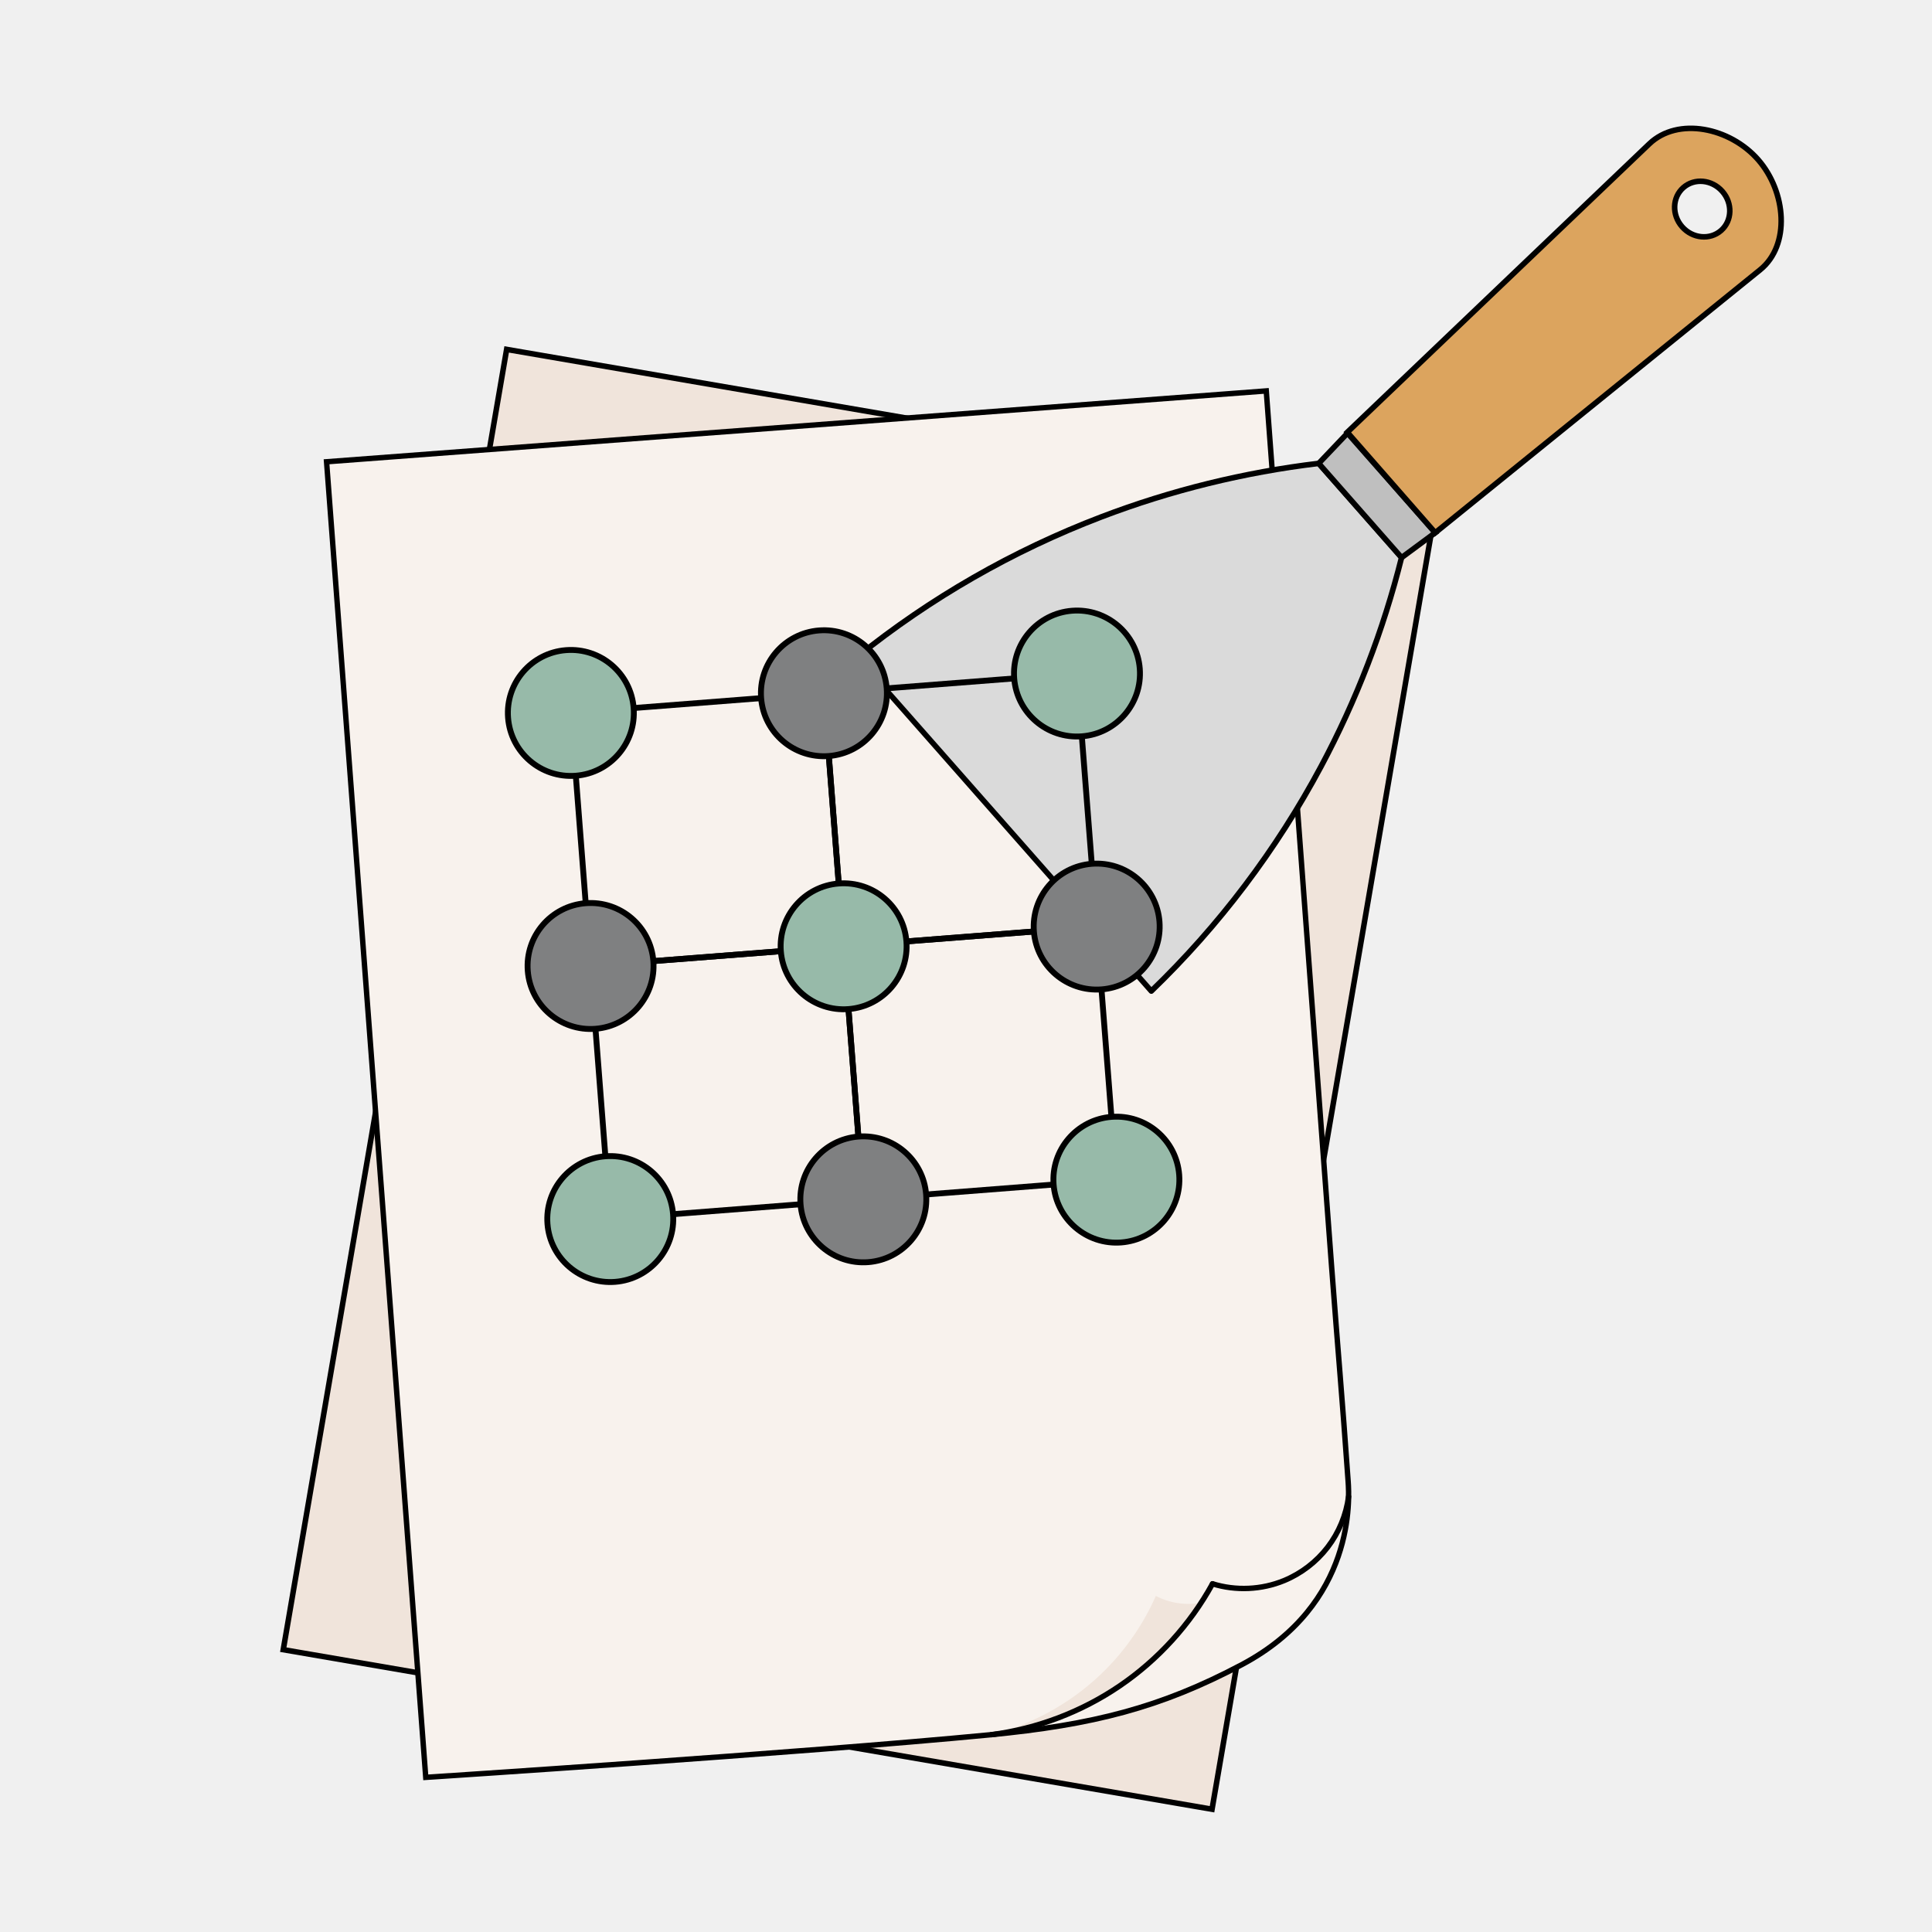
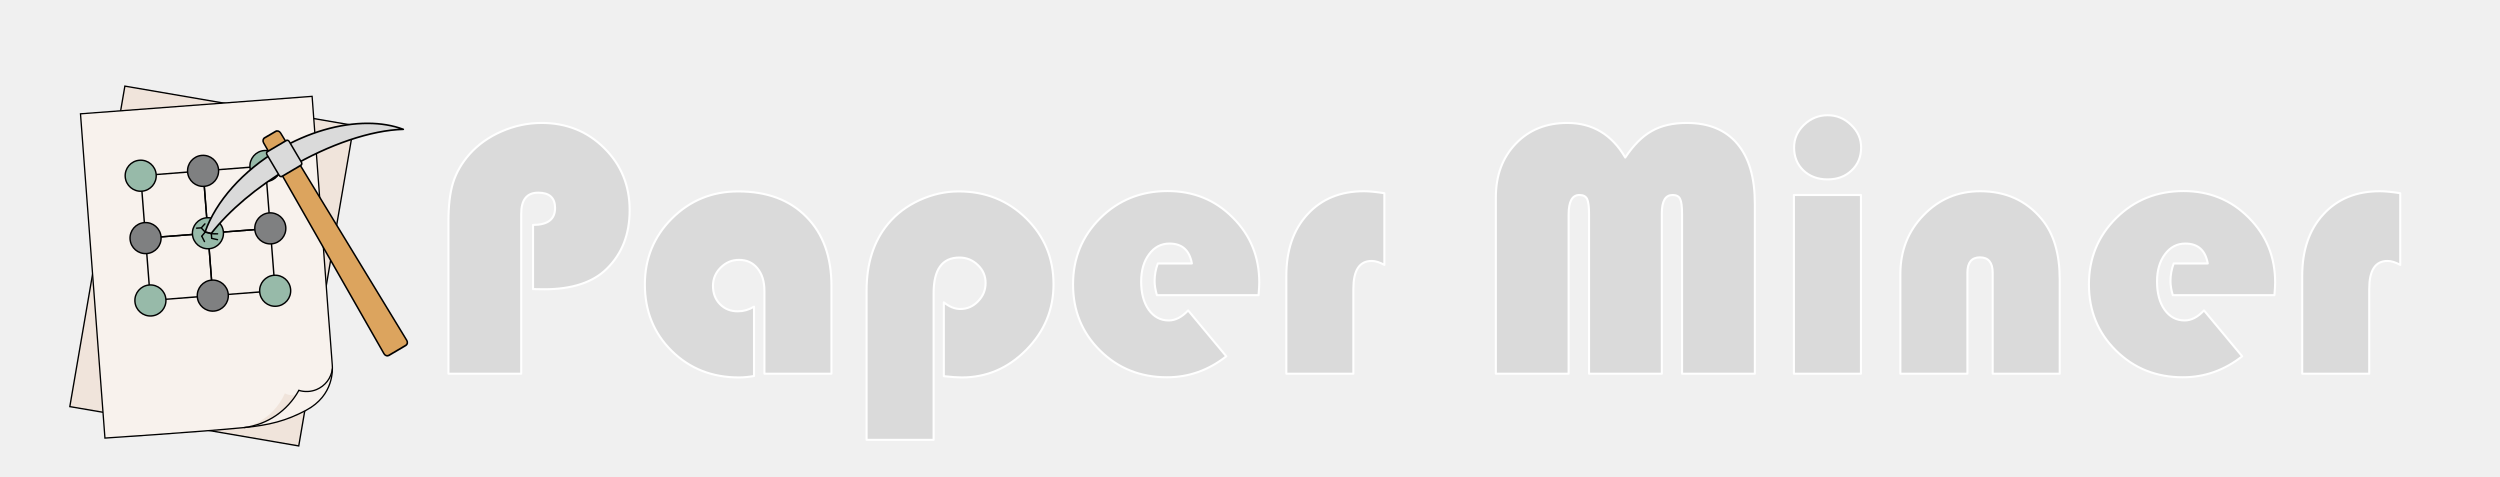
- <svg xmlns="http://www.w3.org/2000/svg" width="200mm" height="200mm" viewBox="0 0 200 200" version="1.1" id="svg1">
+ <svg xmlns="http://www.w3.org/2000/svg" width="1050mm" height="200mm" viewBox="0 0 1050 200" version="1.1" id="svg1">
  <defs id="defs1">
-     <rect x="942.09" y="126.714" width="2501.222" height="465.536" id="rect42" />
+     <rect x="747.887" y="234.145" width="2498.467" height="501.346" id="rect20" />
    <clipPath clipPathUnits="userSpaceOnUse" id="clipPath41">
      <path style="fill:#7f8081;fill-opacity:1;stroke:#000000;stroke-width:0.6;stroke-linecap:round;stroke-linejoin:round;stroke-dasharray:none;stroke-opacity:1" d="M 108.949,107.125 71.455,77.17 107.322,74.79 Z" id="path41" transform="translate(7.748901e-8,1.588409)" />
    </clipPath>
  </defs>
  <g id="layer1" style="display:inline" transform="matrix(0.7797973,0,0,0.7797973,6.946046,40.27162)">
    <rect style="fill:#f0e4db;fill-opacity:1;stroke:#000000;stroke-width:0.733;stroke-linecap:round;stroke-dasharray:none;stroke-opacity:1" id="rect1" width="125.103" height="175.144" x="56.617" y="-15.064" transform="rotate(9.74797)" />
    <path id="rect1-8" d="M 34.444,9.656 159.192,0.25 167.865,116.495 c 0.884,11.759 1.364,16.784 2.198,28.547 0.149,2.118 1.048,16.256 -14.13,24.306 -10.735,5.694 -19.74,7.989 -33.483,9.313 -24.963,2.405 -74.838,5.643 -74.838,5.643 z" style="fill:#f8f2ed;fill-opacity:1;stroke:#000000;stroke-width:0.715;stroke-linecap:round;stroke-dasharray:none;stroke-opacity:1" />
    <path id="path7-7" style="fill:#f0e4db;fill-opacity:1;stroke:none;stroke-width:0.6;stroke-linecap:round;stroke-dasharray:none;stroke-opacity:1" transform="matrix(1.191456,0,0,1.191456,-8.862757,-29.11544)" d="m 110.434,174.368 c 4.815,-1.214 9.285,-3.771 12.772,-7.307 2.319,-2.352 4.207,-5.128 5.541,-8.15 0.765,0.397 1.595,0.668 2.447,0.798 0.86,0.131 1.742,0.119 2.598,-0.036 -2.378,3.652 -5.489,6.825 -9.093,9.275 -4.196,2.852 -9.058,4.717 -14.084,5.402" />
    <path style="fill:none;fill-opacity:1;stroke:#000000;stroke-width:0.6;stroke-linecap:round;stroke-dasharray:none;stroke-opacity:1" d="m 135.436,157.41 c -2.494,4.541 -6.077,8.479 -10.362,11.39 -4.246,2.885 -9.174,4.757 -14.264,5.42" id="path8" transform="matrix(1.191456,0,0,1.191456,-9.310519,-28.93906)" />
    <path style="fill:none;fill-opacity:1;stroke:#000000;stroke-width:0.6;stroke-linecap:round;stroke-dasharray:none;stroke-opacity:1" d="m 150.599,147.692 c -0.267,2.041 -1.08,4.009 -2.333,5.642 -1.253,1.633 -2.943,2.928 -4.846,3.714 -2.512,1.038 -5.388,1.168 -7.984,0.362" id="path7" transform="matrix(1.191456,0,0,1.191456,-9.310519,-28.93906)" />
-   </g>
-   <g id="layer2" style="display:inline" transform="rotate(26.57657,86.99607,94.19905)">
-     <g id="g13" transform="matrix(0.8866266,0.3589946,-0.3589946,0.8866266,58.45824,-80.94639)">
-       <path style="fill:#dadada;fill-opacity:1;stroke:#000000;stroke-width:0.453;stroke-linecap:round;stroke-linejoin:round;stroke-dasharray:none;stroke-opacity:1" d="M 69.33,74.068 C 65.886,79.167 63.064,84.688 60.949,90.467 58.277,97.766 56.734,105.477 56.394,113.243 H 92.41 C 92.07,105.477 90.527,97.766 87.855,90.467 85.74,84.688 82.918,79.167 79.474,74.068 Z" id="path10-8" transform="matrix(-1.337619,0,0,1.310659,200.6343,-9.34702)" />
-       <path id="rect11" style="fill:#bfbfbf;fill-opacity:1;stroke:#000000;stroke-width:0.6;stroke-linecap:round;stroke-dasharray:none" d="m 93.93,83.226 h 14.365 l -0.387,4.516 -13.579,-0.012 z" />
-       <path id="rect12" style="fill:#dca45e;fill-opacity:1;stroke:#000000;stroke-width:0.6;stroke-linecap:round;stroke-dasharray:none;stroke-opacity:1" d="m 101.112,30.32 c -4.634,-0.017 -9.251,3.422 -9.079,7.709 l 1.813,45.155 14.45,0.045 1.893,-45.2 c 0.177,-4.231 -4.46,-7.691 -9.079,-7.709 z m 0,5.175 a 3.092,2.899 0 0 1 3.092,2.899 3.092,2.899 0 0 1 -3.092,2.899 3.092,2.899 0 0 1 -3.092,-2.899 3.092,2.899 0 0 1 3.092,-2.899 z" />
-     </g>
  </g>
  <g id="layer3" style="display:inline">
    <path style="fill:none;fill-opacity:1;stroke:#000000;stroke-width:0.932;stroke-linecap:round;stroke-linejoin:round;stroke-dasharray:none;stroke-opacity:1" d="m 54.051,62.133 v 0 l -0.013,40.302 H 94.338 V 62.135 l -40.287,-0.002 z" id="path15" transform="matrix(0.6500412,-0.05061476,0.05061476,0.6500412,20.82395,36.14796)" />
    <path style="fill:none;fill-opacity:1;stroke:#000000;stroke-width:0.932;stroke-linecap:round;stroke-linejoin:round;stroke-dasharray:none;stroke-opacity:1" d="m 54.051,62.133 v 0 l -0.013,40.302 H 94.338 V 62.135 l -40.287,-0.002 z" id="path15-8" transform="matrix(0.6500412,-0.05061476,0.05061476,0.6500412,47.01638,34.10924)" />
    <path style="fill:none;fill-opacity:1;stroke:#000000;stroke-width:0.932;stroke-linecap:round;stroke-linejoin:round;stroke-dasharray:none;stroke-opacity:1" d="m 54.051,62.133 v 0 l -0.013,40.302 H 94.338 V 62.135 l -40.287,-0.002 z" id="path15-8-8" transform="matrix(0.6500412,-0.05061476,0.05061476,0.6500412,49.05193,60.30695)" />
    <path style="fill:none;fill-opacity:1;stroke:#000000;stroke-width:0.932;stroke-linecap:round;stroke-linejoin:round;stroke-dasharray:none;stroke-opacity:1" d="m 54.051,62.133 v 0 l -0.013,40.302 H 94.338 V 62.135 l -40.287,-0.002 z" id="path15-8-8-0" transform="matrix(0.6500412,-0.05061476,0.05061476,0.6500412,22.8595,62.34566)" />
    <circle style="fill:#97baa9;fill-opacity:1;stroke:#000000;stroke-width:0.608;stroke-linecap:round;stroke-linejoin:round;stroke-dasharray:none;stroke-opacity:1" id="path13" cx="53.188" cy="78.168" r="6.52" transform="rotate(-4.452292)" />
    <circle style="fill:#7f8081;fill-opacity:1;stroke:#000000;stroke-width:0.608;stroke-linecap:round;stroke-linejoin:round;stroke-dasharray:none;stroke-opacity:1" id="path13-3" cx="79.464" cy="78.168" r="6.52" transform="rotate(-4.452292)" />
    <circle style="fill:#97baa9;fill-opacity:1;stroke:#000000;stroke-width:0.608;stroke-linecap:round;stroke-linejoin:round;stroke-dasharray:none;stroke-opacity:1" id="path13-3-3" cx="105.74" cy="78.168" r="6.52" transform="rotate(-4.452292)" />
    <circle style="fill:#7f8081;fill-opacity:1;stroke:#000000;stroke-width:0.608;stroke-linecap:round;stroke-linejoin:round;stroke-dasharray:none;stroke-opacity:1" id="path13-8" cx="53.188" cy="104.444" r="6.52" transform="rotate(-4.452292)" />
    <circle style="fill:#97baa9;fill-opacity:1;stroke:#000000;stroke-width:0.608;stroke-linecap:round;stroke-linejoin:round;stroke-dasharray:none;stroke-opacity:1" id="path13-3-7" cx="79.464" cy="104.444" r="6.52" transform="rotate(-4.452292)" />
    <circle style="fill:#7f8081;fill-opacity:1;stroke:#000000;stroke-width:0.608;stroke-linecap:round;stroke-linejoin:round;stroke-dasharray:none;stroke-opacity:1" id="path13-3-3-4" cx="105.74" cy="104.444" r="6.52" transform="rotate(-4.452292)" />
    <circle style="fill:#97baa9;fill-opacity:1;stroke:#000000;stroke-width:0.608;stroke-linecap:round;stroke-linejoin:round;stroke-dasharray:none;stroke-opacity:1" id="path13-31" cx="53.188" cy="130.72" r="6.52" transform="rotate(-4.452292)" />
    <circle style="fill:#7f8081;fill-opacity:1;stroke:#000000;stroke-width:0.608;stroke-linecap:round;stroke-linejoin:round;stroke-dasharray:none;stroke-opacity:1" id="path13-3-9" cx="79.464" cy="130.72" r="6.52" transform="rotate(-4.452292)" />
    <circle style="fill:#97baa9;fill-opacity:1;stroke:#000000;stroke-width:0.608;stroke-linecap:round;stroke-linejoin:round;stroke-dasharray:none;stroke-opacity:1" id="path13-3-3-8" cx="105.74" cy="130.72" r="6.52" transform="rotate(-4.452292)" />
  </g>
+   <g id="layer2" style="display:inline" transform="rotate(26.57657,86.99607,94.19905)">
+     <g id="g14" transform="matrix(0.9716368,-0.5148933,0.638795,0.9853745,-71.17491,150.0493)">
+       <path id="rect2" style="fill:#dca45e;stroke:#000000;stroke-width:0.6;stroke-linecap:round;stroke-dasharray:none" transform="rotate(-26.57657)" d="m 160.27,69.639 4.996,0.021 a 1.349,1.349 44.676 0 1 1.343,1.328 l 1.322,85.133 a 1.303,1.303 134.555 0 1 -1.302,1.323 l -7.722,0 a 1.303,1.303 45.445 0 1 -1.302,-1.323 l 1.322,-85.165 a 1.338,1.338 135.565 0 1 1.343,-1.317 z" />
+       <path id="path2" style="fill:#dadada;fill-opacity:1;stroke:#000000;stroke-width:0.6;stroke-linecap:round;stroke-linejoin:round;stroke-dasharray:none;stroke-opacity:1" d="m 214.506,-13.752 c -10.687,-0.278 -23.222,2.72 -35.133,8.677 -14.605,7.328 -26.198,18.073 -31.575,28.934 l 2.257,0.616 c 7.838,-8.142 19.443,-16.348 32.622,-22.945 16.108,-8.057 32.736,-12.8 45.026,-12.842 -3.863,-1.51 -8.339,-2.314 -13.197,-2.44 z" />
+       <path style="fill:#dadada;fill-opacity:1;stroke:#000000;stroke-width:0.6;stroke-linecap:round;stroke-dasharray:none;stroke-opacity:1" id="rect3" width="10.109" height="10.077" x="157.713" y="74.301" transform="rotate(-26.57657)" ry="0" d="m 158.507,74.301 h 8.521 a 0.794,0.794 45 0 1 0.794,0.794 v 8.489 a 0.794,0.794 135 0 1 -0.794,0.794 h -8.521 a 0.794,0.794 45 0 1 -0.794,-0.794 v -8.489 a 0.794,0.794 135 0 1 0.794,-0.794 z" />
+     </g>
+     <path style="font-size:400px;font-family:'Bauhaus 93';-inkscape-font-specification:'Bauhaus 93, Normal';white-space:pre;fill:#dadada;stroke:#ffffff;stroke-width:2.268;stroke-linecap:round;stroke-linejoin:round" d="m 861.363,509.645 v -69.922 q 24.023,0 24.023,-18.359 0,-16.797 -18.359,-16.797 -18.555,0 -18.555,23.047 V 601.832 H 769.176 V 435.817 q 0,-25.781 5.078,-42.188 5.273,-16.602 17.773,-30.859 14.062,-15.82 35.156,-25 21.094,-9.18 43.555,-9.18 40.625,0 68.164,27.344 27.734,27.344 27.734,67.773 0,39.258 -24.805,63.672 -22.656,22.461 -68.359,22.461 z m 240.82,19.141 v 75.586 q -8.984,1.562 -16.406,1.562 -43.945,0 -73.242,-28.906 -29.297,-28.906 -29.297,-72.461 0,-42.383 29.492,-71.875 29.688,-29.492 72.07,-29.492 47.266,0 74.414,27.734 27.344,27.539 27.344,75.391 v 95.508 h -73.047 v -90.234 q 0,-15.43 -7.617,-24.609 -7.422,-9.18 -20.117,-9.18 -11.523,0 -19.922,8.398 -8.399,8.398 -8.399,19.922 0,12.109 7.617,19.922 7.617,7.812 19.336,7.812 9.57,0 17.773,-5.078 z m 195.703,145.117 h -73.047 v -162.5 q 0,-44.727 23.438,-72.852 13.477,-16.211 34.18,-25.781 20.898,-9.57 42.773,-9.57 43.555,0 73.438,29.297 29.883,29.297 29.883,71.875 0,41.406 -29.688,71.484 -29.688,30.078 -70.312,30.078 -6.641,0 -19.531,-1.367 v -80.469 q 8.984,7.227 17.969,7.227 11.328,0 19.336,-8.398 8.203,-8.398 8.203,-19.922 0,-11.523 -8.398,-19.531 -8.398,-8.203 -20.117,-8.203 -28.125,0 -28.125,38.867 z m 354.102,-157.617 h -110.742 q -2.539,-8.398 -2.539,-15.43 0,-9.766 3.516,-19.141 h 37.109 q -3.906,-21.68 -24.414,-21.68 -13.672,0 -22.266,11.719 -8.594,11.523 -8.594,29.688 0,18.945 8.203,30.664 8.399,11.719 21.875,11.719 10.938,0 21.094,-10.938 l 41.602,50 q -29.102,22.852 -64.648,22.852 -43.359,0 -72.852,-29.102 -29.492,-29.102 -29.492,-72.07 0,-42.773 29.688,-72.266 29.883,-29.492 73.242,-29.492 42.383,0 71.094,28.906 28.906,28.711 28.906,70.898 0,4.297 -0.781,13.672 z m 137.109,-111.133 v 78.125 q -7.617,-4.297 -13.867,-4.297 -19.922,0 -19.922,30.469 v 92.383 h -73.047 V 495.387 q 0,-42.188 23.047,-67.188 23.047,-25.195 61.523,-25.195 8.594,0 22.266,2.148 z m 121.484,196.68 v -192.188 q 0,-35.742 21.68,-58.398 21.68,-22.656 56.25,-22.656 41.016,0 63.086,37.695 13.476,-20.312 28.906,-28.906 15.43,-8.789 38.086,-8.789 35.938,0 55.078,22.656 19.141,22.656 19.141,65.234 v 185.352 h -79.297 v -173.438 q 0,-12.891 -2.148,-16.992 -1.953,-4.297 -8.203,-4.297 -11.719,0 -11.719,19.922 v 174.805 h -79.297 v -173.438 q 0,-12.695 -2.148,-16.992 -2.148,-4.297 -8.398,-4.297 -11.719,0 -11.719,21.289 v 173.438 z m 397.852,-194.727 v 194.727 h -73.047 V 407.106 Z m -36.328,-86.914 q 14.844,0 25.586,10.547 10.938,10.352 10.938,24.609 0,15.234 -10.352,25 -10.156,9.766 -26.172,9.766 -16.016,0 -26.367,-9.766 -10.156,-9.766 -10.156,-25 0,-14.258 10.742,-24.609 10.938,-10.547 25.781,-10.547 z m 252.93,281.641 h -73.047 V 491.871 q 0,-16.797 -13.867,-16.797 -13.672,0 -13.672,16.797 v 109.961 h -73.047 V 493.238 q 0,-38.086 25.195,-64.062 25.195,-26.172 61.719,-26.172 41.797,0 66.992,30.273 19.727,23.633 19.727,65.82 z m 233.984,-85.547 h -110.742 q -2.539,-8.398 -2.539,-15.43 0,-9.766 3.516,-19.141 h 37.109 q -3.906,-21.68 -24.414,-21.68 -13.672,0 -22.266,11.719 -8.594,11.523 -8.594,29.688 0,18.945 8.203,30.664 8.398,11.719 21.875,11.719 10.938,0 21.094,-10.938 l 41.602,50 q -29.102,22.852 -64.648,22.852 -43.359,0 -72.852,-29.102 -29.492,-29.102 -29.492,-72.07 0,-42.773 29.688,-72.266 29.883,-29.492 73.242,-29.492 42.383,0 71.094,28.906 28.906,28.711 28.906,70.898 0,4.297 -0.781,13.672 z m 137.109,-111.133 v 78.125 q -7.617,-4.297 -13.867,-4.297 -19.922,0 -19.922,30.469 v 92.383 H 2789.293 V 495.387 q 0,-42.188 23.047,-67.188 23.047,-25.195 61.523,-25.195 8.594,0 22.266,2.148 z" id="text20" transform="matrix(0.3446915,-0.1724324,0.1724324,0.3446915,-163.1958,30.16114)" aria-label="Paper Miner" />
+   </g>
+   <g id="g19">
+     <path style="fill:none;fill-opacity:1;stroke:#000000;stroke-width:0.6;stroke-linecap:round;stroke-dasharray:none;stroke-opacity:1" d="m 82.587,95.825 1.9,-0.129 1.643,1.739 2.641,0.676 0.129,1.997 2.448,0.548" id="path14" />
+     <path style="fill:none;fill-opacity:1;stroke:#000000;stroke-width:0.6;stroke-linecap:round;stroke-linejoin:round;stroke-dasharray:none;stroke-opacity:1" d="M 86.211,97.436 84.745,99.191" id="path16" />
+     <path style="fill:none;fill-opacity:1;stroke:#000000;stroke-width:0.6;stroke-linecap:round;stroke-linejoin:round;stroke-dasharray:none;stroke-opacity:1" d="m 84.784,99.267 1.095,2.174" id="path17" />
+     <path style="fill:none;fill-opacity:1;stroke:#000000;stroke-width:0.6;stroke-linecap:round;stroke-linejoin:round;stroke-dasharray:none;stroke-opacity:1" d="m 88.788,98.177 2.593,0.032" id="path18" />
+     <path style="fill:none;fill-opacity:1;stroke:#000000;stroke-width:0.6;stroke-linecap:round;stroke-linejoin:round;stroke-dasharray:none;stroke-opacity:1" d="m 84.614,95.615 1.441,-1.586" id="path19" />
+   </g>
</svg>
